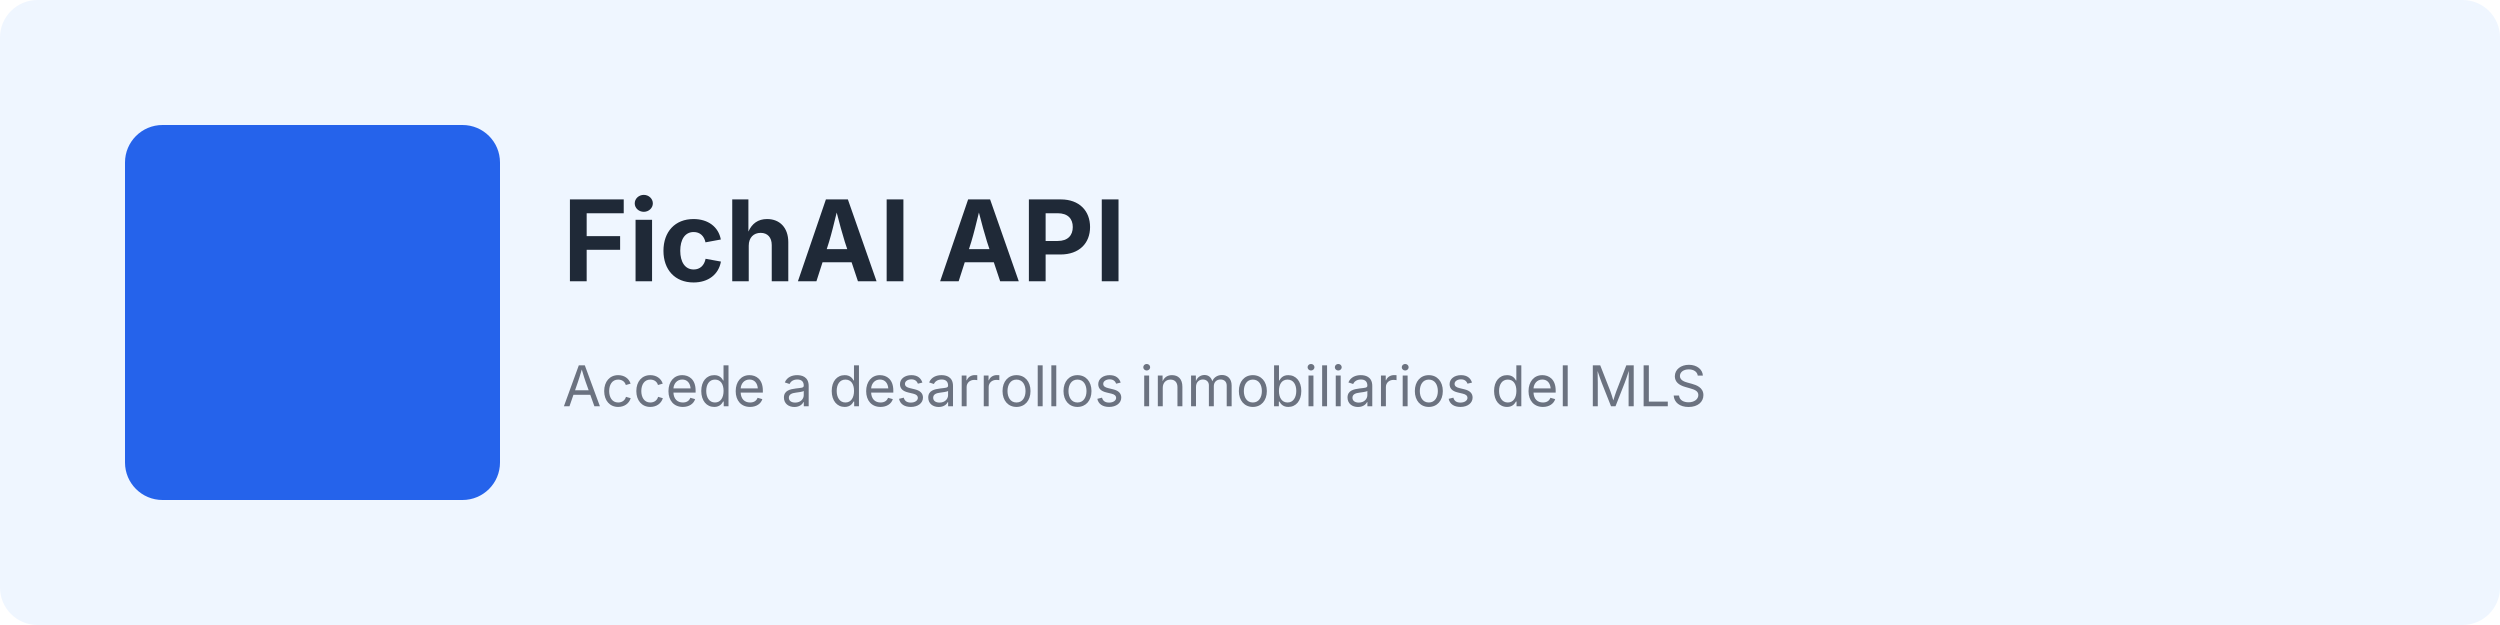
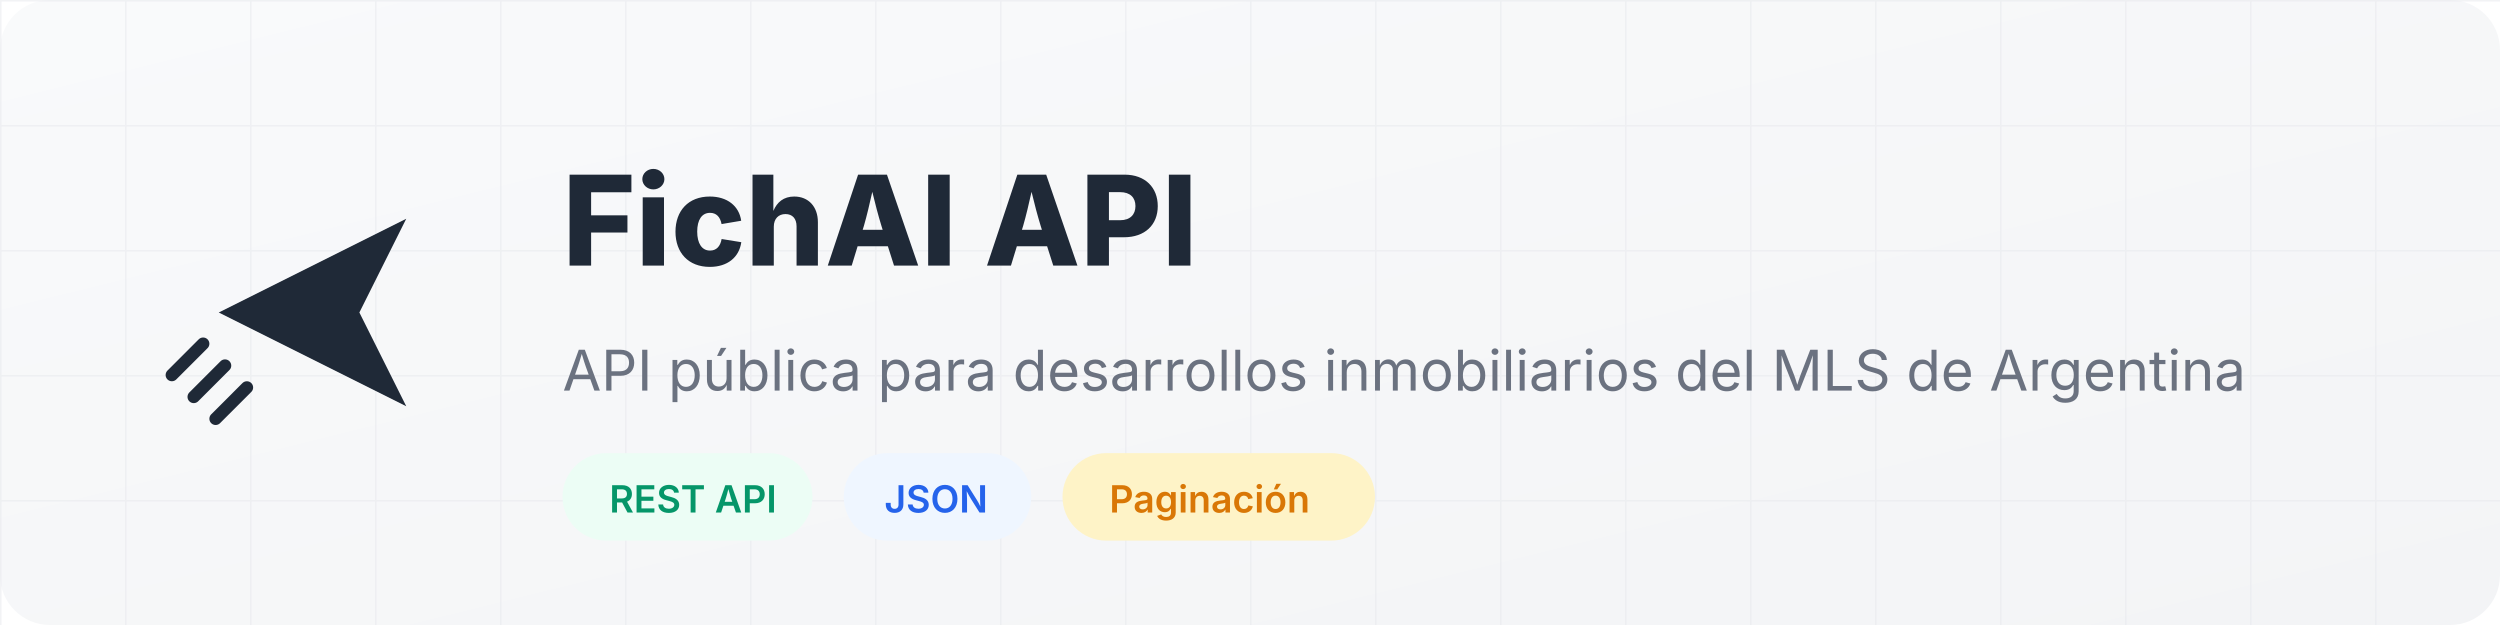
<svg xmlns="http://www.w3.org/2000/svg" width="800" height="200" viewBox="0 0 800 200" fill="none">
-   <rect width="800" height="200" rx="12" fill="#EFF6FF" />
-   <rect x="40" y="40" width="120" height="120" rx="12" fill="#2563EB" />
-   <text x="180" y="90" font-family="system-ui, -apple-system, sans-serif" font-size="36" font-weight="700" fill="#1F2937">FichAI API</text>
-   <text x="180" y="130" font-family="system-ui, -apple-system, sans-serif" font-size="18" fill="#6B7280">Accede a desarrollos inmobiliarios del MLS</text>
+   <defs>
+     <linearGradient id="bgGradientLight" x1="0%" y1="0%" x2="100%" y2="100%">
+       <stop offset="0%" style="stop-color:#F9FAFB;stop-opacity:1" />
+       <stop offset="100%" style="stop-color:#F3F4F6;stop-opacity:1" />
+     </linearGradient>
+   </defs>
+   <rect width="800" height="200" rx="16" fill="url(#bgGradientLight)" />
+   <pattern id="gridLight" width="40" height="40" patternUnits="userSpaceOnUse">
+     <path d="M 40 0 L 0 0 0 40" fill="none" stroke="#E5E7EB" stroke-width="1" />
+   </pattern>
+   <rect width="800" height="200" fill="url(#gridLight)" opacity="0.5" />
+   <g transform="translate(50, 50)">
+     <path d="M20 50 L80 20 L65 50 L80 80 L20 50" fill="#1F2937" />
+     <line x1="15" y1="60" x2="5" y2="70" stroke="#1F2937" stroke-width="4" stroke-linecap="round" />
+     <line x1="22" y1="67" x2="12" y2="77" stroke="#1F2937" stroke-width="4" stroke-linecap="round" />
+     <line x1="29" y1="74" x2="19" y2="84" stroke="#1F2937" stroke-width="4" stroke-linecap="round" />
+   </g>
+   <text x="180" y="85" font-family="system-ui, -apple-system, sans-serif" font-size="40" font-weight="800" fill="#1F2937">FichAI API</text>
+   <text x="180" y="125" font-family="system-ui, -apple-system, sans-serif" font-size="18" fill="#6B7280">API pública para desarrollos inmobiliarios del MLS de Argentina</text>
+   <rect x="180" y="145" width="80" height="28" rx="14" fill="#ECFDF5" />
+   <text x="195" y="164" font-family="system-ui, -apple-system, sans-serif" font-size="12" font-weight="600" fill="#059669">REST API</text>
+   <rect x="270" y="145" width="60" height="28" rx="14" fill="#EFF6FF" />
+   <text x="283" y="164" font-family="system-ui, -apple-system, sans-serif" font-size="12" font-weight="600" fill="#2563EB">JSON</text>
+   <rect x="340" y="145" width="100" height="28" rx="14" fill="#FEF3C7" />
+   <text x="355" y="164" font-family="system-ui, -apple-system, sans-serif" font-size="12" font-weight="600" fill="#D97706">Paginación</text>
</svg>
